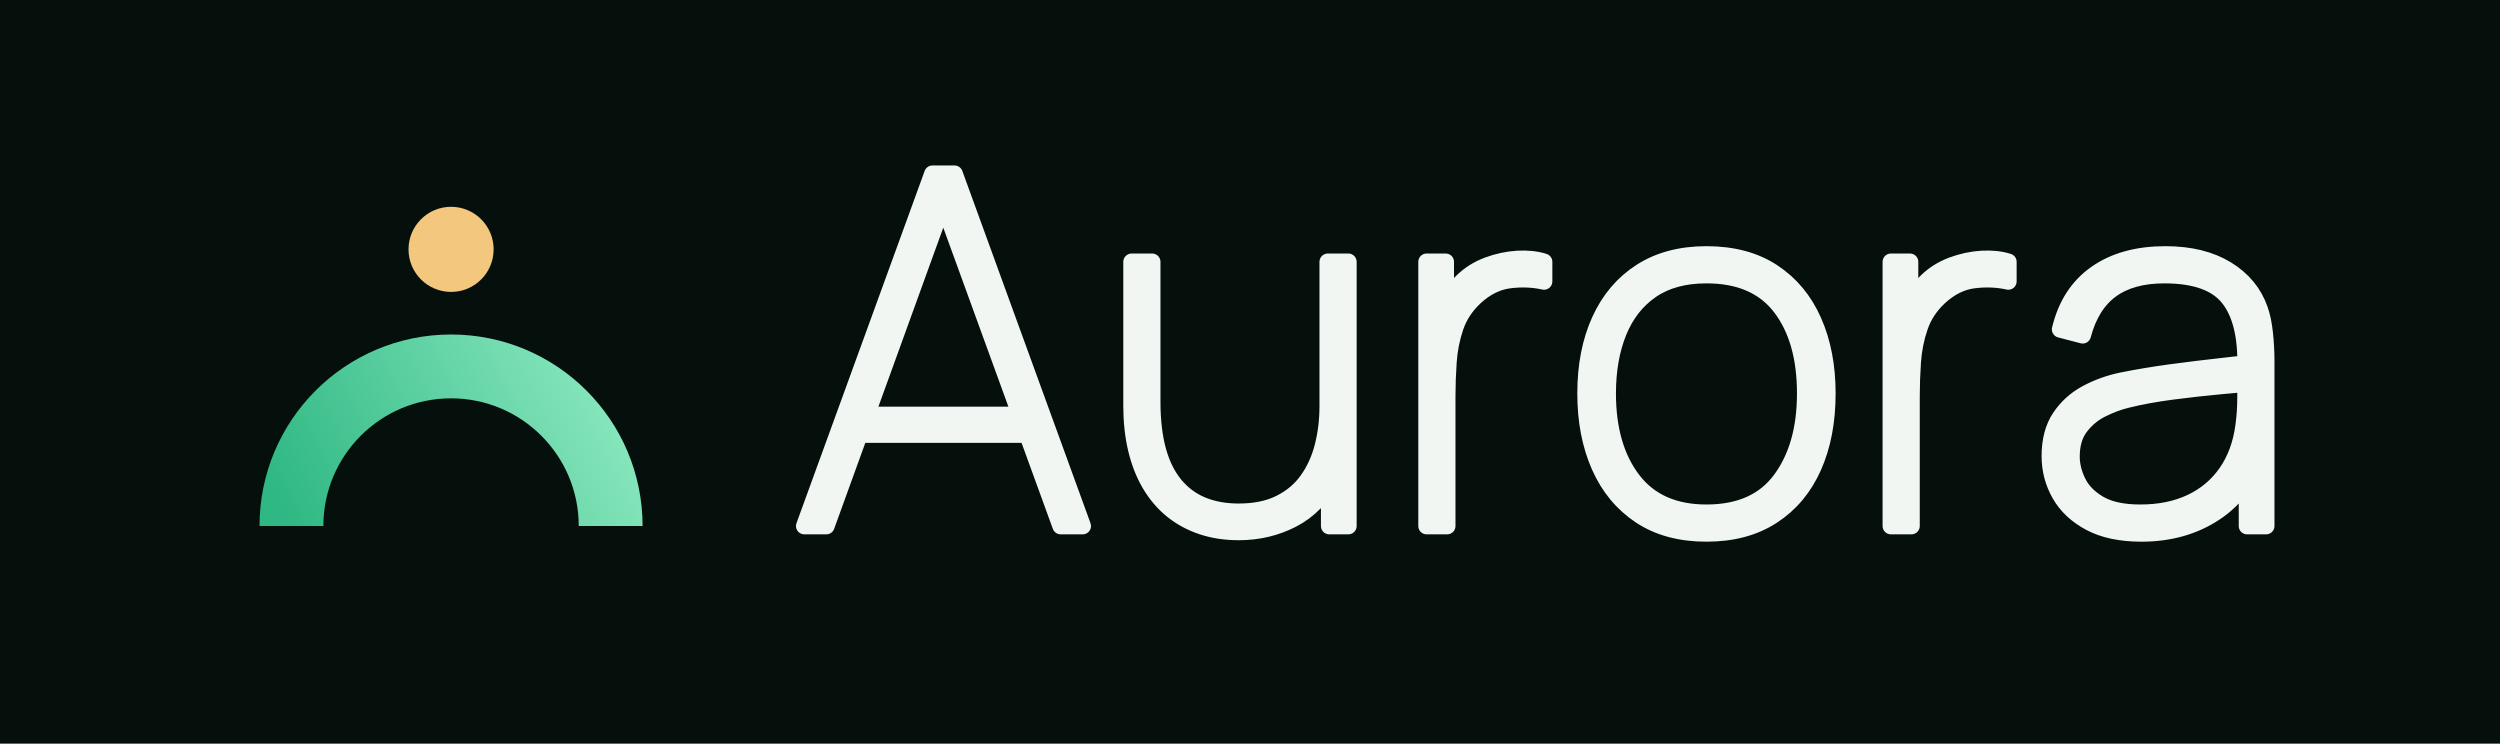
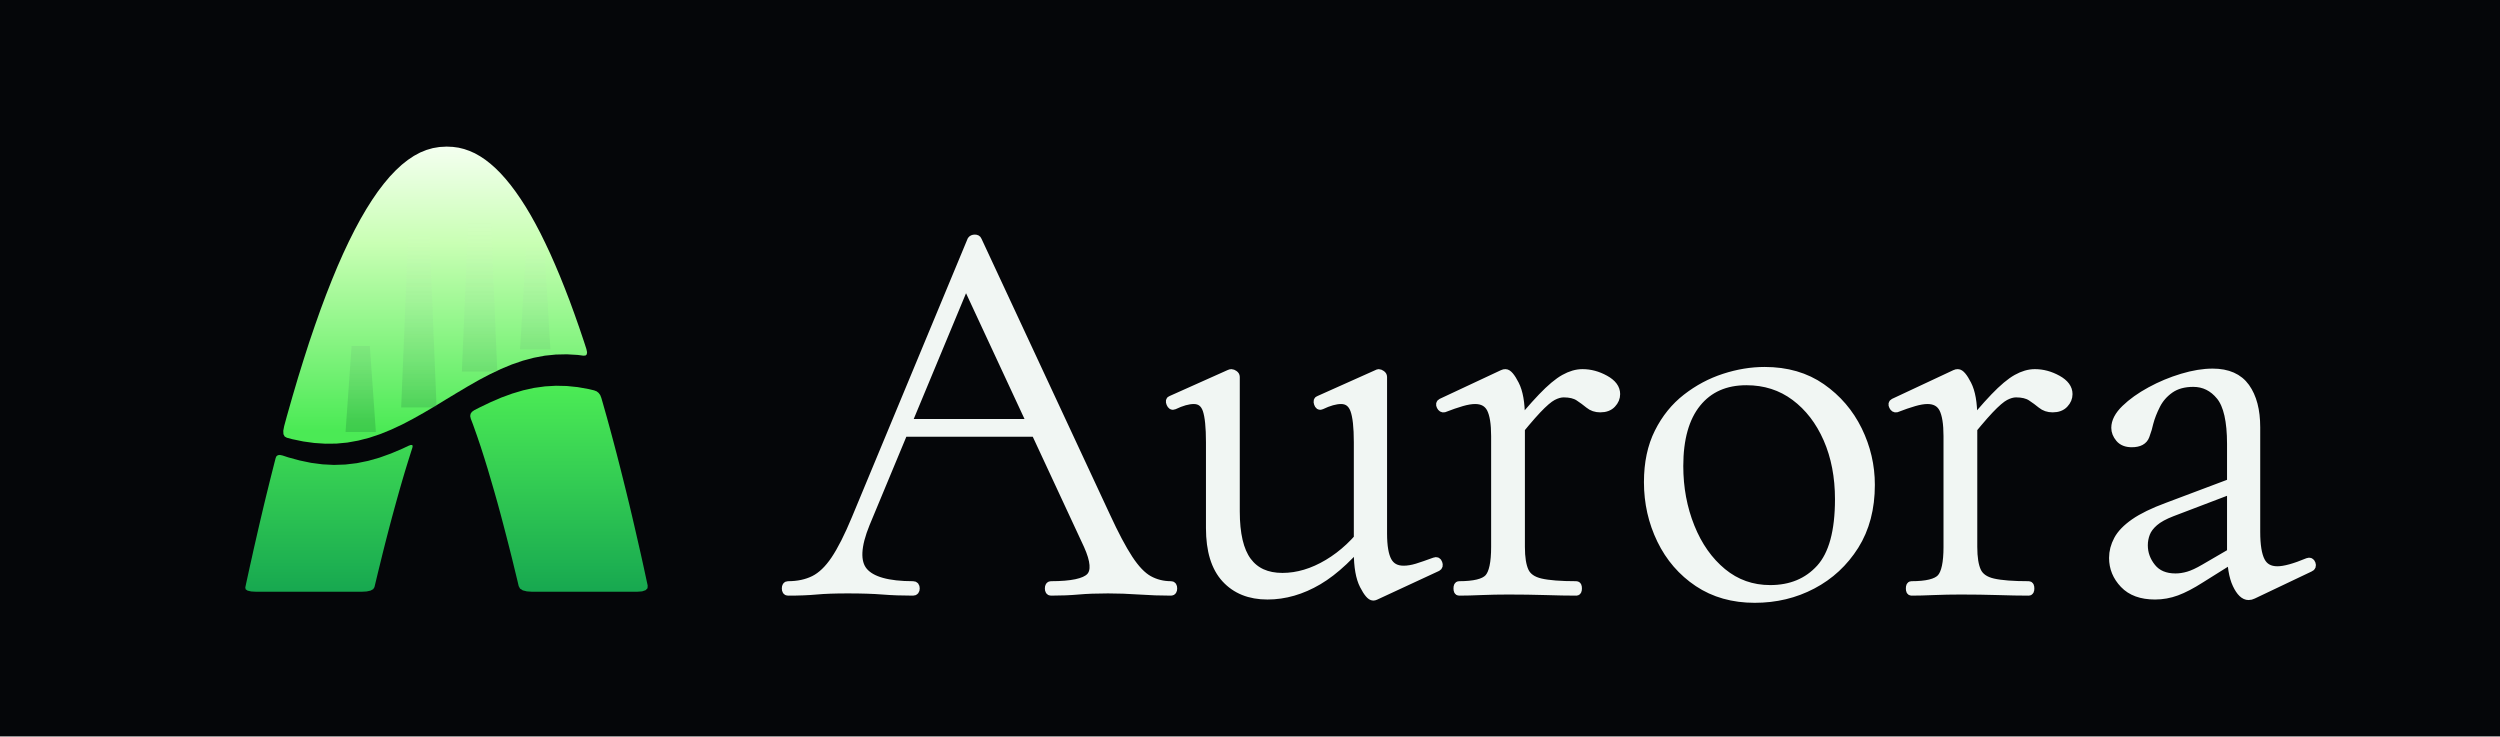
- <svg xmlns="http://www.w3.org/2000/svg" viewBox="0 0 511 152" width="511" height="152">
+ <svg xmlns="http://www.w3.org/2000/svg" viewBox="0 0 516 152" width="516" height="152">
  <defs>
-     <linearGradient id="lk" gradientUnits="userSpaceOnUse" x1="59.57" y1="107.52" x2="124.82" y2="74.89">
-       <stop offset="0" stop-color="#2FB883" />
-       <stop offset="1" stop-color="#8BE8BF" />
+     <linearGradient id="lkd" gradientUnits="userSpaceOnUse" x1="0" y1="30.26" x2="0" y2="88.73">
+       <stop offset="0" stop-color="#F4FFF0" />
+       <stop offset="0.34" stop-color="#C9FFB4" />
+       <stop offset="1" stop-color="#4BEA55" />
+     </linearGradient>
+     <linearGradient id="lkl" gradientUnits="userSpaceOnUse" x1="0" y1="80.38" x2="0" y2="122.14">
+       <stop offset="0" stop-color="#4BEA55" />
+       <stop offset="1" stop-color="#17A850" />
+     </linearGradient>
+     <linearGradient id="lkr" gradientUnits="userSpaceOnUse" x1="0" y1="44.88" x2="0" y2="86.64">
+       <stop offset="0" stop-color="#FFFFFF" stop-opacity="0" />
+       <stop offset="1" stop-color="#0B5A2A" stop-opacity="0.20" />
    </linearGradient>
  </defs>
-   <rect width="511" height="152" fill="#05100D" />
-   <path d="M59.57,107.52 A32.62,32.62 0 0 1 124.82,107.52" fill="none" stroke="url(#lk)" stroke-width="13.05" stroke-linecap="butt" />
-   <circle cx="92.20" cy="50.97" r="8.70" fill="#F3C77D" />
-   <path d="M164.40,107.52L190.60,35.52L195.10,35.52L221.30,107.52L216.80,107.52L191.30,37.42L194.30,37.42L168.90,107.52L164.40,107.52ZM174.40,88.82L174.40,84.82L211.20,84.82L211.20,88.82L174.40,88.82ZM253.20,108.72Q249.10,108.72 245.67,107.57Q242.25,106.42 239.57,104.25Q236.90,102.07 235.05,98.92Q233.20,95.77 232.25,91.75Q231.30,87.72 231.30,82.92L231.30,53.52L235.50,53.52L235.50,82.12Q235.50,87.87 236.67,92.12Q237.85,96.37 240.15,99.14Q242.45,101.92 245.72,103.27Q249.00,104.62 253.20,104.62Q258.15,104.62 261.62,102.89Q265.10,101.17 267.25,98.17Q269.40,95.17 270.40,91.27Q271.40,87.37 271.40,83.02L275.30,82.92Q275.30,92.17 272.25,97.84Q269.20,103.52 264.17,106.12Q259.15,108.72 253.20,108.72ZM271.70,107.52L271.70,96.52L271.40,96.52L271.40,53.52L275.60,53.52L275.60,107.52L271.70,107.52ZM291.60,107.52L291.60,53.52L295.50,53.52L295.50,66.42L294.20,64.72Q295.05,62.52 296.35,60.62Q297.65,58.72 298.90,57.52Q301.10,55.37 304.12,54.24Q307.15,53.12 310.20,52.94Q313.25,52.77 315.60,53.52L315.60,57.52Q312.25,56.77 308.50,57.24Q304.75,57.72 301.50,60.72Q298.65,63.37 297.47,66.82Q296.30,70.27 296.05,73.94Q295.80,77.62 295.80,80.92L295.80,107.52L291.60,107.52ZM348.80,109.02Q340.80,109.02 335.30,105.37Q329.80,101.72 326.95,95.27Q324.10,88.82 324.10,80.42Q324.10,71.92 327.00,65.52Q329.90,59.12 335.42,55.57Q340.95,52.02 348.80,52.02Q356.85,52.02 362.35,55.64Q367.85,59.27 370.67,65.67Q373.50,72.07 373.50,80.42Q373.50,88.97 370.65,95.39Q367.80,101.82 362.27,105.42Q356.75,109.02 348.80,109.02ZM348.80,104.82Q359.00,104.82 364.00,98.04Q369.00,91.27 369.00,80.42Q369.00,69.37 363.98,62.80Q358.95,56.22 348.80,56.22Q341.95,56.22 337.47,59.32Q333.00,62.42 330.80,67.87Q328.60,73.32 328.60,80.42Q328.60,91.42 333.72,98.12Q338.85,104.82 348.80,104.82ZM386.50,107.52L386.50,53.52L390.40,53.52L390.40,66.42L389.10,64.72Q389.95,62.52 391.25,60.62Q392.55,58.72 393.80,57.52Q396.00,55.37 399.02,54.24Q402.05,53.12 405.10,52.94Q408.15,52.77 410.50,53.52L410.50,57.52Q407.15,56.77 403.40,57.24Q399.65,57.72 396.40,60.72Q393.55,63.37 392.38,66.82Q391.20,70.27 390.95,73.94Q390.70,77.62 390.70,80.92L390.70,107.52L386.50,107.52ZM437.70,109.02Q431.40,109.02 427.25,106.82Q423.10,104.62 421.05,101.02Q419.00,97.42 419.00,93.22Q419.00,88.47 421.07,85.34Q423.15,82.22 426.50,80.42Q429.85,78.62 433.70,77.82Q438.40,76.87 443.77,76.14Q449.15,75.42 453.70,74.92Q458.25,74.42 460.50,74.12L459.00,75.12Q459.25,65.57 455.52,60.89Q451.80,56.22 442.40,56.22Q435.60,56.22 431.48,59.24Q427.35,62.27 425.70,68.52L421.10,67.32Q422.90,59.82 428.48,55.92Q434.05,52.02 442.60,52.02Q450.10,52.02 455.10,55.07Q460.10,58.12 461.90,63.32Q462.60,65.32 462.90,68.17Q463.20,71.02 463.20,73.72L463.20,107.52L459.30,107.52L459.30,92.72L461.30,92.82Q459.15,100.52 452.75,104.77Q446.35,109.02 437.70,109.02ZM437.50,104.82Q443.35,104.82 447.83,102.72Q452.30,100.62 455.08,96.64Q457.85,92.67 458.60,87.12Q459.00,84.32 459.00,81.12Q459.00,77.92 459.00,76.52L461.20,78.22Q458.55,78.47 453.88,78.89Q449.20,79.32 444.00,79.99Q438.80,80.67 434.60,81.72Q432.15,82.32 429.55,83.62Q426.95,84.92 425.17,87.27Q423.40,89.62 423.40,93.32Q423.40,95.92 424.70,98.57Q426.00,101.22 429.07,103.02Q432.15,104.82 437.50,104.82Z" fill="#F1F6F3" stroke="#F1F6F3" stroke-width="3.40" stroke-linejoin="round" />
+   <rect width="516" height="152" fill="#050609" />
+   <path d="M59.21,90.35 58.75,90.09 58.50,89.61 58.47,88.90 58.65,87.96 59.22,85.86 60.37,81.82 61.52,77.93 62.68,74.19 63.83,70.61 65.00,67.18 66.16,63.90 67.33,60.77 68.50,57.80 69.67,54.97 70.85,52.30 72.03,49.79 73.22,47.42 74.41,45.21 75.61,43.15 76.81,41.25 78.02,39.49 79.24,37.89 80.46,36.44 81.69,35.15 82.93,34.00 84.18,33.01 85.44,32.17 86.72,31.48 88.02,30.95 89.34,30.57 90.71,30.34 92.20,30.26 93.48,30.32 94.65,30.48 95.79,30.76 96.91,31.15 98.01,31.64 99.09,32.25 100.17,32.97 101.23,33.80 102.29,34.74 103.34,35.79 104.38,36.95 105.42,38.22 106.45,39.60 107.48,41.09 108.51,42.69 109.53,44.40 110.54,46.22 111.56,48.16 112.56,50.20 113.57,52.35 114.57,54.62 115.57,56.99 116.57,59.48 117.57,62.07 118.56,64.78 119.55,67.59 120.54,70.52 121.03,72.04 121.17,72.69 121.11,73.14 120.85,73.38 120.39,73.41 119.26,73.26 116.99,73.13 114.72,73.18 112.46,73.41 110.19,73.84 107.93,74.44 105.66,75.22 103.39,76.16 101.13,77.24 98.86,78.43 96.60,79.72 94.33,81.07 92.06,82.44 89.80,83.82 87.53,85.16 85.27,86.43 83.00,87.62 80.73,88.68 78.47,89.60 76.20,90.36 73.94,90.94 71.67,91.35 69.40,91.56 67.14,91.58 64.87,91.43 62.61,91.12 60.34,90.65z" fill="url(#lkd)" />
+   <path d="M71.32,89.16 72.57,71.41 76.33,71.41 77.58,89.16z" fill="url(#lkr)" />
+   <path d="M82.80,84.10 84.27,48.61 88.65,48.61 90.11,84.10z" fill="url(#lkr)" />
+   <path d="M95.33,76.70 96.79,42.24 101.18,42.24 102.64,76.70z" fill="url(#lkr)" />
+   <path d="M107.34,72.10 108.59,51.22 112.35,51.22 113.60,72.10z" fill="url(#lkr)" />
+   <path d="M56.90,94.52 57.07,94.15 57.37,93.95 57.78,93.90 58.31,94.01 59.49,94.40 61.85,95.04 64.20,95.53 66.56,95.84 68.92,95.96 71.28,95.88 73.64,95.60 76.00,95.12 78.35,94.45 80.71,93.60 83.07,92.60 84.25,92.04 84.75,91.85 85.06,91.85 85.18,92.04 85.11,92.43 84.80,93.39 84.20,95.30 83.61,97.22 83.04,99.14 82.49,101.05 81.95,102.97 81.42,104.89 80.90,106.80 80.39,108.72 79.89,110.64 79.40,112.55 78.92,114.47 78.45,116.39 77.98,118.30 77.52,120.22 77.29,121.18 77.03,121.60 76.49,121.90 75.67,122.08 74.56,122.14 52.95,122.14 51.86,122.08 51.11,121.91 50.70,121.63 50.63,121.25 50.82,120.35 51.21,118.57 51.60,116.79 52.00,115.01 52.39,113.23 52.80,111.45 53.21,109.66 53.62,107.88 54.04,106.10 54.46,104.32 54.89,102.54 55.33,100.76 55.77,98.97 56.22,97.19 56.67,95.41z" fill="url(#lkl)" />
+   <path d="M97.17,86.42 97.05,85.88 97.13,85.41 97.40,85.01 97.86,84.68 98.99,84.10 101.24,83.02 103.49,82.05 105.74,81.23 107.99,80.56 110.24,80.06 112.49,79.75 114.74,79.62 116.99,79.67 119.24,79.90 121.49,80.30 122.62,80.57 123.14,80.77 123.56,81.10 123.89,81.55 124.12,82.14 124.49,83.43 125.22,86.01 125.93,88.59 126.62,91.17 127.30,93.75 127.96,96.33 128.61,98.91 129.25,101.49 129.88,104.07 130.49,106.65 131.09,109.23 131.68,111.81 132.27,114.39 132.84,116.97 133.40,119.56 133.68,120.85 133.65,121.41 133.26,121.81 132.53,122.06 131.45,122.14 109.84,122.14 108.73,122.06 107.90,121.85 107.34,121.49 107.06,120.98 106.79,119.83 106.23,117.53 105.67,115.22 105.09,112.92 104.50,110.62 103.90,108.31 103.29,106.01 102.66,103.70 102.01,101.40 101.34,99.10 100.66,96.79 99.95,94.49 99.21,92.18 98.43,89.88 97.61,87.57z" fill="url(#lkl)" />
+   <path d="M185.26,89.34L186.29,87.28L215.89,87.28L216.69,89.34L185.26,89.34ZM241.71,120.76Q242.17,120.76 242.17,121.45Q242.17,122.14 241.71,122.14Q238.51,122.14 235.14,121.91Q231.77,121.68 228.69,121.68Q225.14,121.68 222.57,121.91Q220.00,122.14 216.91,122.14Q216.46,122.14 216.46,121.45Q216.46,120.76 216.91,120.76Q223.31,120.76 224.97,119.05Q226.63,117.34 224.46,112.54L198.63,56.99L200.80,55.05L178.74,108.08Q175.89,115.05 178.29,117.91Q180.69,120.76 188.46,120.76Q189.03,120.76 189.03,121.45Q189.03,122.14 188.46,122.14Q185.03,122.14 182.17,121.91Q179.31,121.68 174.97,121.68Q170.97,121.68 168.51,121.91Q166.06,122.14 162.63,122.14Q162.17,122.14 162.17,121.45Q162.17,120.76 162.63,120.76Q165.71,120.76 168.00,119.62Q170.29,118.48 172.29,115.51Q174.29,112.54 176.57,107.05L200.46,49.56Q200.69,49.22 201.20,49.22Q201.71,49.22 201.83,49.56L228.34,106.48Q230.97,112.19 233.03,115.34Q235.09,118.48 237.14,119.62Q239.20,120.76 241.71,120.76ZM261.60,122.94Q256.11,122.94 252.91,119.45Q249.71,115.96 249.71,108.99L249.71,91.28Q249.71,86.59 249.03,84.59Q248.34,82.59 246.40,82.59Q244.69,82.59 242.29,83.74Q241.83,83.96 241.54,83.28Q241.26,82.59 241.71,82.48L253.71,77.11Q253.94,76.99 254.17,76.99Q254.40,76.99 254.74,77.22Q255.09,77.45 255.09,77.79L255.09,105.56Q255.09,112.54 257.49,115.79Q259.89,119.05 264.69,119.05Q269.37,119.05 274.06,116.25Q278.74,113.45 282.29,108.54L282.86,109.79Q277.26,116.88 272.11,119.91Q266.97,122.94 261.60,122.94ZM285.49,77.79L285.49,110.14Q285.49,114.02 286.46,115.79Q287.43,117.56 289.71,117.56Q290.97,117.56 292.46,117.11Q293.94,116.65 296.11,115.85Q296.69,115.62 296.91,116.25Q297.14,116.88 296.69,117.11L283.89,123.05Q283.66,123.16 283.43,123.16Q282.63,123.16 281.43,120.82Q280.23,118.48 280.23,114.02L280.23,91.28Q280.23,86.59 279.49,84.59Q278.74,82.59 276.80,82.59Q275.09,82.59 272.69,83.74Q272.23,83.96 272.00,83.28Q271.77,82.59 272.23,82.48L284.23,77.11Q284.46,76.99 284.57,76.99Q284.80,76.99 285.14,77.22Q285.49,77.45 285.49,77.79ZM311.77,91.16L311.31,90.02Q315.54,84.76 318.23,81.96Q320.91,79.16 322.86,78.08Q324.80,76.99 326.63,76.99Q329.03,76.99 331.31,78.25Q333.60,79.51 333.60,81.34Q333.60,82.48 332.74,83.39Q331.89,84.31 330.29,84.31Q328.91,84.31 327.94,83.51Q326.97,82.71 325.83,81.96Q324.69,81.22 322.74,81.22Q321.71,81.22 320.51,81.85Q319.31,82.48 317.31,84.59Q315.31,86.71 311.77,91.16ZM301.14,122.14Q300.80,122.14 300.80,121.45Q300.80,120.76 301.14,120.76Q305.83,120.76 307.20,119.28Q308.57,117.79 308.57,112.88L308.57,90.02Q308.57,86.14 307.66,84.36Q306.74,82.59 304.46,82.59Q303.31,82.59 301.71,83.05Q300.11,83.51 298.06,84.31Q297.60,84.42 297.31,83.85Q297.03,83.28 297.49,83.05L310.17,77.11Q310.40,76.99 310.74,76.99Q311.54,76.99 312.74,79.34Q313.94,81.68 313.94,86.14L313.94,112.88Q313.94,116.19 314.74,117.91Q315.54,119.62 318.00,120.19Q320.46,120.76 325.37,120.76Q325.71,120.76 325.71,121.45Q325.71,122.14 325.37,122.14Q322.63,122.14 318.97,122.02Q315.31,121.91 311.31,121.91Q308.46,121.91 305.77,122.02Q303.09,122.14 301.14,122.14ZM362.17,123.62Q355.43,123.62 350.46,120.31Q345.49,116.99 342.80,111.45Q340.11,105.91 340.11,99.51Q340.11,93.56 342.29,89.22Q344.46,84.88 348.06,82.08Q351.66,79.28 355.89,77.91Q360.11,76.54 364.23,76.54Q371.09,76.54 376.00,79.96Q380.91,83.39 383.54,88.76Q386.17,94.14 386.17,100.08Q386.17,107.39 382.86,112.65Q379.54,117.91 374.11,120.76Q368.69,123.62 362.17,123.62ZM365.37,121.56Q371.77,121.56 375.66,117.28Q379.54,112.99 379.54,103.05Q379.54,96.08 377.14,90.59Q374.74,85.11 370.46,81.91Q366.17,78.71 360.46,78.71Q353.94,78.71 350.29,83.22Q346.63,87.74 346.63,96.19Q346.63,102.94 348.97,108.76Q351.31,114.59 355.54,118.08Q359.77,121.56 365.37,121.56ZM405.14,91.16L404.69,90.02Q408.91,84.76 411.60,81.96Q414.29,79.16 416.23,78.08Q418.17,76.99 420.00,76.99Q422.40,76.99 424.69,78.25Q426.97,79.51 426.97,81.34Q426.97,82.48 426.11,83.39Q425.26,84.31 423.66,84.31Q422.29,84.31 421.31,83.51Q420.34,82.71 419.20,81.96Q418.06,81.22 416.11,81.22Q415.09,81.22 413.89,81.85Q412.69,82.48 410.69,84.59Q408.69,86.71 405.14,91.16ZM394.51,122.14Q394.17,122.14 394.17,121.45Q394.17,120.76 394.51,120.76Q399.20,120.76 400.57,119.28Q401.94,117.79 401.94,112.88L401.94,90.02Q401.94,86.14 401.03,84.36Q400.11,82.59 397.83,82.59Q396.69,82.59 395.09,83.05Q393.49,83.51 391.43,84.31Q390.97,84.42 390.69,83.85Q390.40,83.28 390.86,83.05L403.54,77.11Q403.77,76.99 404.11,76.99Q404.91,76.99 406.11,79.34Q407.31,81.68 407.31,86.14L407.31,112.88Q407.31,116.19 408.11,117.91Q408.91,119.62 411.37,120.19Q413.83,120.76 418.74,120.76Q419.09,120.76 419.09,121.45Q419.09,122.14 418.74,122.14Q416.00,122.14 412.34,122.02Q408.69,121.91 404.69,121.91Q401.83,121.91 399.14,122.02Q396.46,122.14 394.51,122.14ZM465.03,122.82Q464.57,123.05 464.11,123.05Q462.74,123.05 461.60,120.65Q460.46,118.25 460.46,113.68L460.46,91.62Q460.46,84.54 458.23,81.79Q456.00,79.05 452.69,79.05Q449.83,79.05 447.94,80.36Q446.06,81.68 445.09,83.62Q444.11,85.56 443.66,87.28Q443.43,88.42 442.86,89.96Q442.29,91.51 440.00,91.51Q438.29,91.51 437.43,90.48Q436.57,89.45 436.57,88.31Q436.57,86.36 438.63,84.36Q440.69,82.36 443.83,80.65Q446.97,78.94 450.40,77.91Q453.83,76.88 456.69,76.88Q461.37,76.88 463.54,79.91Q465.71,82.94 465.71,88.19L465.71,109.79Q465.71,113.91 466.69,115.79Q467.66,117.68 470.06,117.68Q472.23,117.68 476.34,115.96Q476.91,115.74 477.14,116.36Q477.37,116.99 476.80,117.22L465.03,122.82ZM444.80,122.94Q440.57,122.94 438.34,120.59Q436.11,118.25 436.11,115.16Q436.11,113.22 437.09,111.39Q438.06,109.56 440.51,107.85Q442.97,106.14 447.31,104.54L461.60,99.16L461.83,100.65L448.34,105.79Q445.94,106.71 444.69,107.79Q443.43,108.88 442.97,110.08Q442.51,111.28 442.51,112.54Q442.51,115.05 444.17,117.11Q445.83,119.16 449.03,119.16Q450.29,119.16 451.66,118.76Q453.03,118.36 454.97,117.22L462.63,112.76L462.86,114.14L454.29,119.51Q451.43,121.34 449.26,122.14Q447.09,122.94 444.80,122.94Z" fill="#F1F6F3" stroke="#F1F6F3" stroke-width="1.60" stroke-linejoin="round" />
</svg>
